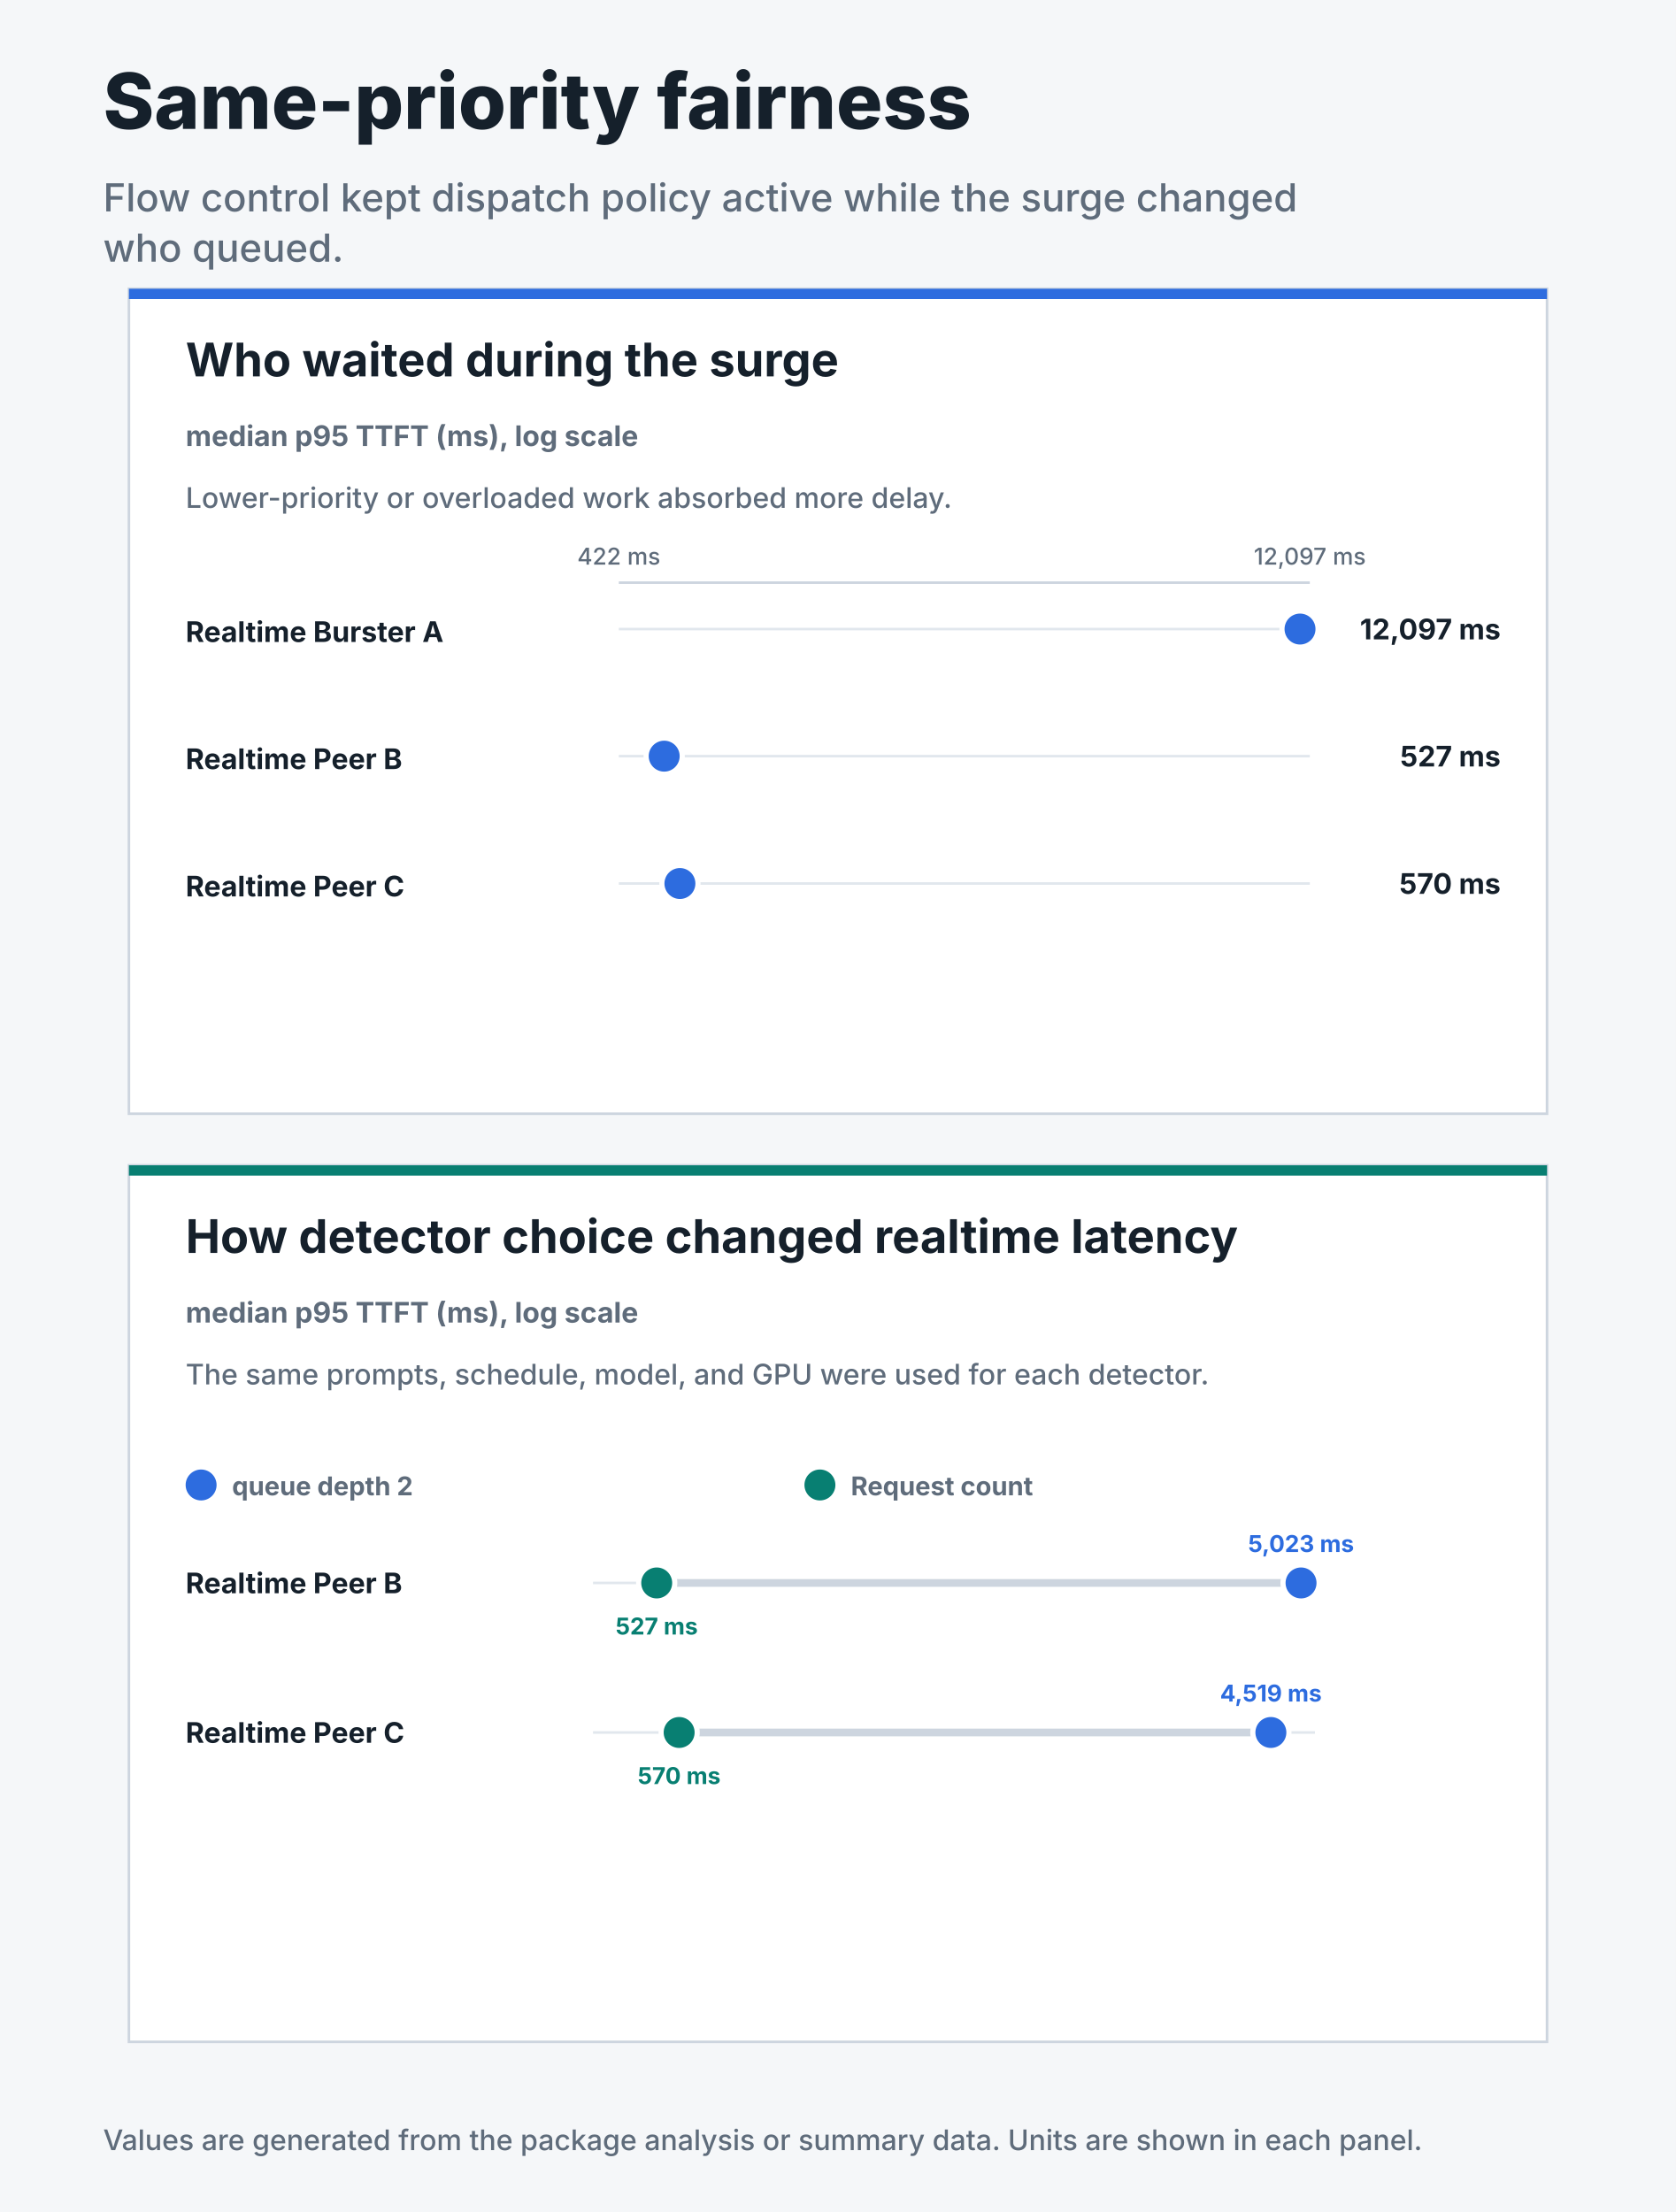
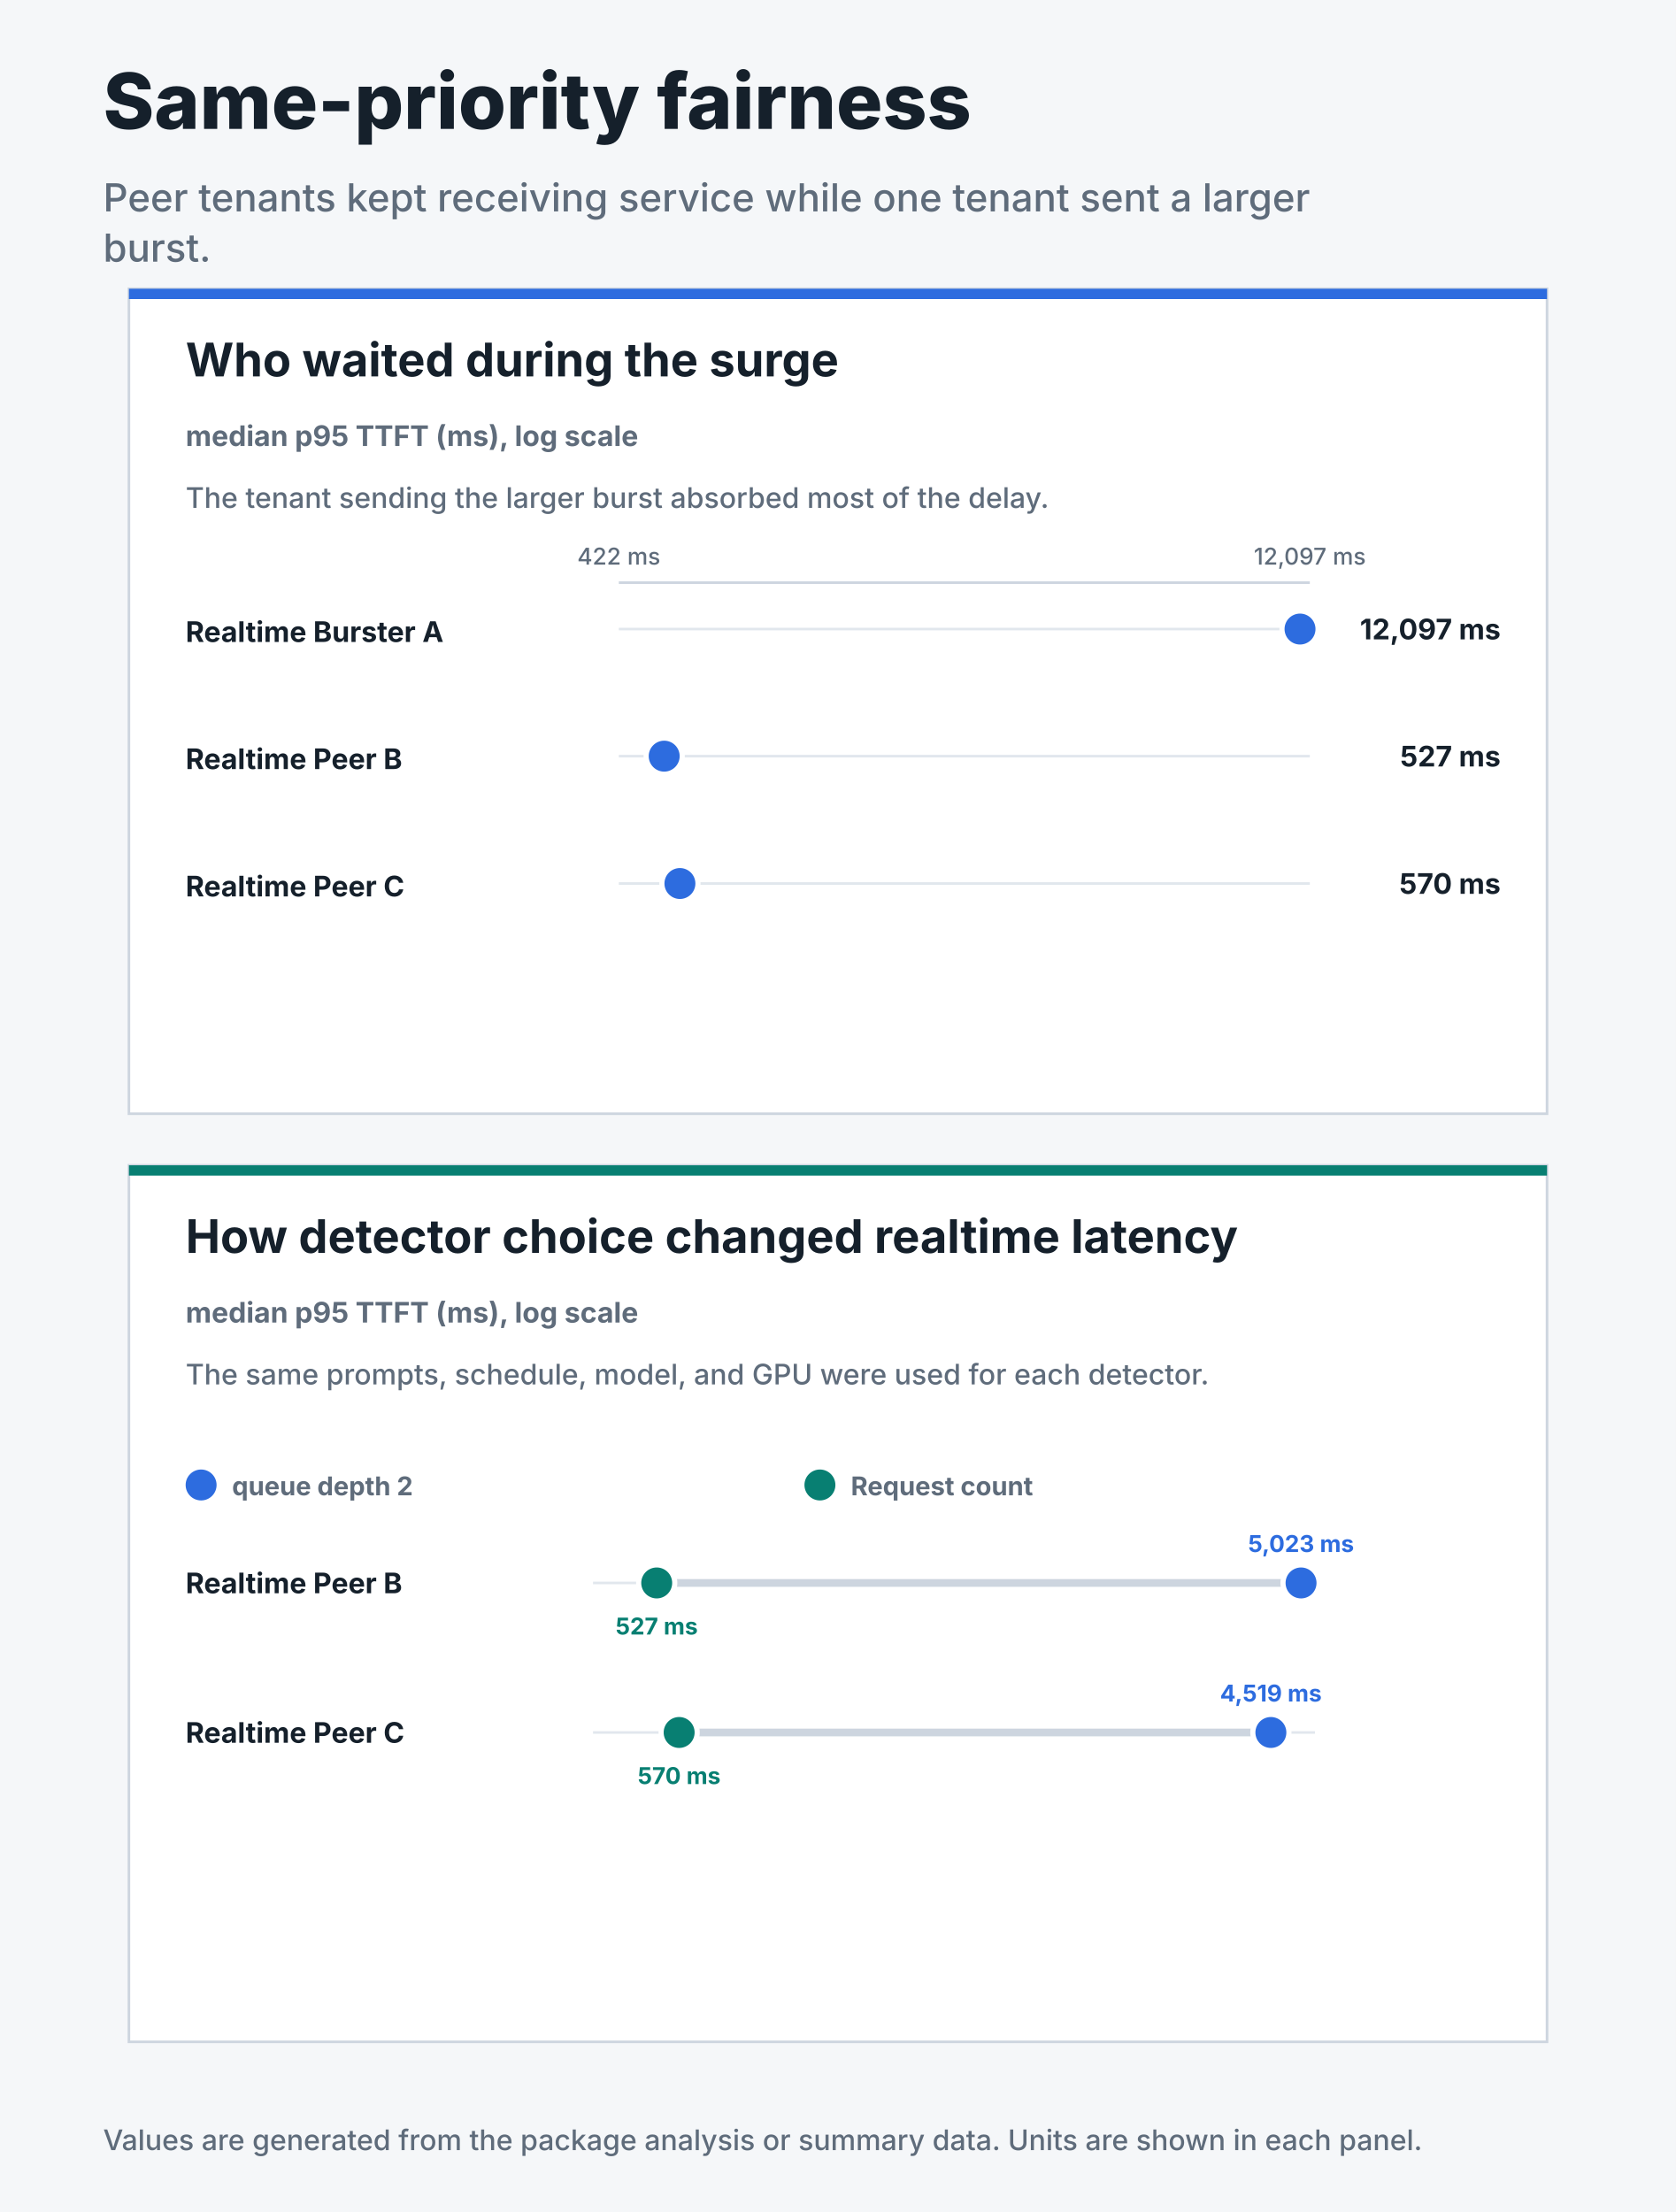
<svg xmlns="http://www.w3.org/2000/svg" width="650" height="858" viewBox="0 0 650 858" role="img" aria-labelledby="title desc">
  <style>text{font-family:Inter,Arial,sans-serif;letter-spacing:0}</style>
  <rect width="650" height="858" fill="#f5f7f9" />
  <text x="40.0" y="50.0" fill="#15202b" font-size="30" font-weight="800" text-anchor="start">Same-priority fairness</text>
  <text x="40.0" y="82.0" fill="#5f6c7b" font-size="15" font-weight="550">
-     <tspan x="40.0" dy="0.0">Flow control kept dispatch policy active while the surge changed</tspan>
-     <tspan x="40.0" dy="19.5">who queued.</tspan>
+     <tspan x="40.0" dy="0.0">Peer tenants kept receiving service while one tenant sent a larger</tspan>
+     <tspan x="40.0" dy="19.5">burst.</tspan>
  </text>
  <rect x="50" y="112" width="550" height="320" fill="#ffffff" stroke="#cdd5df" />
  <rect x="50" y="112" width="550" height="4" fill="#2d6cdf" />
  <text x="72.0" y="146.0" fill="#15202b" font-size="18" font-weight="750">
    <tspan x="72.0" dy="0.0">Who waited during the surge</tspan>
  </text>
  <text x="72.0" y="173.0" fill="#5f6c7b" font-size="11" font-weight="650" text-anchor="start">median p95 TTFT (ms), log scale</text>
  <text x="72.0" y="197.0" fill="#5f6c7b" font-size="11" font-weight="500">
-     <tspan x="72.0" dy="0.0">Lower-priority or overloaded work absorbed more delay.</tspan>
+     <tspan x="72.0" dy="0.0">The tenant sending the larger burst absorbed most of the delay.</tspan>
  </text>
  <line x1="240" y1="226" x2="508" y2="226" stroke="#cdd5df" />
  <text x="240.0" y="219.0" fill="#5f6c7b" font-size="9" font-weight="550" text-anchor="middle">422 ms</text>
  <text x="508.0" y="219.0" fill="#5f6c7b" font-size="9" font-weight="550" text-anchor="middle">12,097 ms</text>
  <text x="72.0" y="249.0" fill="#15202b" font-size="11" font-weight="650">
    <tspan x="72.0" dy="0.0">Realtime Burster A</tspan>
  </text>
  <line x1="240" y1="244.0" x2="508" y2="244.0" stroke="#e1e7ed" />
  <circle cx="504.2" cy="244.0" r="7" fill="#2d6cdf" stroke="#ffffff" stroke-width="2" />
  <text x="582.0" y="248.0" fill="#15202b" font-size="11" font-weight="750" text-anchor="end">12,097 ms</text>
  <text x="72.0" y="298.3" fill="#15202b" font-size="11" font-weight="650">
    <tspan x="72.0" dy="0.0">Realtime Peer B</tspan>
  </text>
  <line x1="240" y1="293.3" x2="508" y2="293.3" stroke="#e1e7ed" />
  <circle cx="257.6" cy="293.3" r="7" fill="#2d6cdf" stroke="#ffffff" stroke-width="2" />
  <text x="582.0" y="297.3" fill="#15202b" font-size="11" font-weight="750" text-anchor="end">527 ms</text>
  <text x="72.0" y="347.7" fill="#15202b" font-size="11" font-weight="650">
    <tspan x="72.0" dy="0.0">Realtime Peer C</tspan>
  </text>
  <line x1="240" y1="342.7" x2="508" y2="342.7" stroke="#e1e7ed" />
  <circle cx="263.7" cy="342.7" r="7" fill="#2d6cdf" stroke="#ffffff" stroke-width="2" />
  <text x="582.0" y="346.7" fill="#15202b" font-size="11" font-weight="750" text-anchor="end">570 ms</text>
  <rect x="50" y="452" width="550" height="340" fill="#ffffff" stroke="#cdd5df" />
  <rect x="50" y="452" width="550" height="4" fill="#087f72" />
  <text x="72.0" y="486.0" fill="#15202b" font-size="18" font-weight="750">
    <tspan x="72.0" dy="0.0">How detector choice changed realtime latency</tspan>
  </text>
  <text x="72.0" y="513.0" fill="#5f6c7b" font-size="11" font-weight="650" text-anchor="start">median p95 TTFT (ms), log scale</text>
  <text x="72.0" y="537.0" fill="#5f6c7b" font-size="11" font-weight="500">
    <tspan x="72.0" dy="0.0">The same prompts, schedule, model, and GPU were used for each detector.</tspan>
  </text>
  <circle cx="78.0" cy="576" r="6" fill="#2d6cdf" />
  <text x="90.0" y="580.0" fill="#5f6c7b" font-size="10" font-weight="650" text-anchor="start">queue depth 2</text>
  <circle cx="318.0" cy="576" r="6" fill="#087f72" />
  <text x="330.0" y="580.0" fill="#5f6c7b" font-size="10" font-weight="650" text-anchor="start">Request count</text>
  <text x="72.0" y="618.0" fill="#15202b" font-size="11" font-weight="650">
    <tspan x="72.0" dy="0.0">Realtime Peer B</tspan>
  </text>
  <line x1="230" y1="614.0" x2="510" y2="614.0" stroke="#e1e7ed" />
  <line x1="254.7" y1="614.0" x2="504.6" y2="614.0" stroke="#cdd5df" stroke-width="3" />
  <circle cx="504.6" cy="614.0" r="7" fill="#2d6cdf" stroke="#ffffff" stroke-width="2" />
  <text x="504.6" y="602.0" fill="#2d6cdf" font-size="9" font-weight="750" text-anchor="middle">5,023 ms</text>
  <circle cx="254.7" cy="614.0" r="7" fill="#087f72" stroke="#ffffff" stroke-width="2" />
  <text x="254.7" y="634.0" fill="#087f72" font-size="9" font-weight="750" text-anchor="middle">527 ms</text>
  <text x="72.0" y="676.0" fill="#15202b" font-size="11" font-weight="650">
    <tspan x="72.0" dy="0.0">Realtime Peer C</tspan>
  </text>
  <line x1="230" y1="672.0" x2="510" y2="672.0" stroke="#e1e7ed" />
  <line x1="263.4" y1="672.0" x2="492.9" y2="672.0" stroke="#cdd5df" stroke-width="3" />
  <circle cx="492.9" cy="672.0" r="7" fill="#2d6cdf" stroke="#ffffff" stroke-width="2" />
  <text x="492.9" y="660.0" fill="#2d6cdf" font-size="9" font-weight="750" text-anchor="middle">4,519 ms</text>
  <circle cx="263.4" cy="672.0" r="7" fill="#087f72" stroke="#ffffff" stroke-width="2" />
  <text x="263.4" y="692.0" fill="#087f72" font-size="9" font-weight="750" text-anchor="middle">570 ms</text>
  <text x="40.0" y="834.0" fill="#5f6c7b" font-size="11" font-weight="500" text-anchor="start">Values are generated from the package analysis or summary data. Units are shown in each panel.</text>
</svg>
